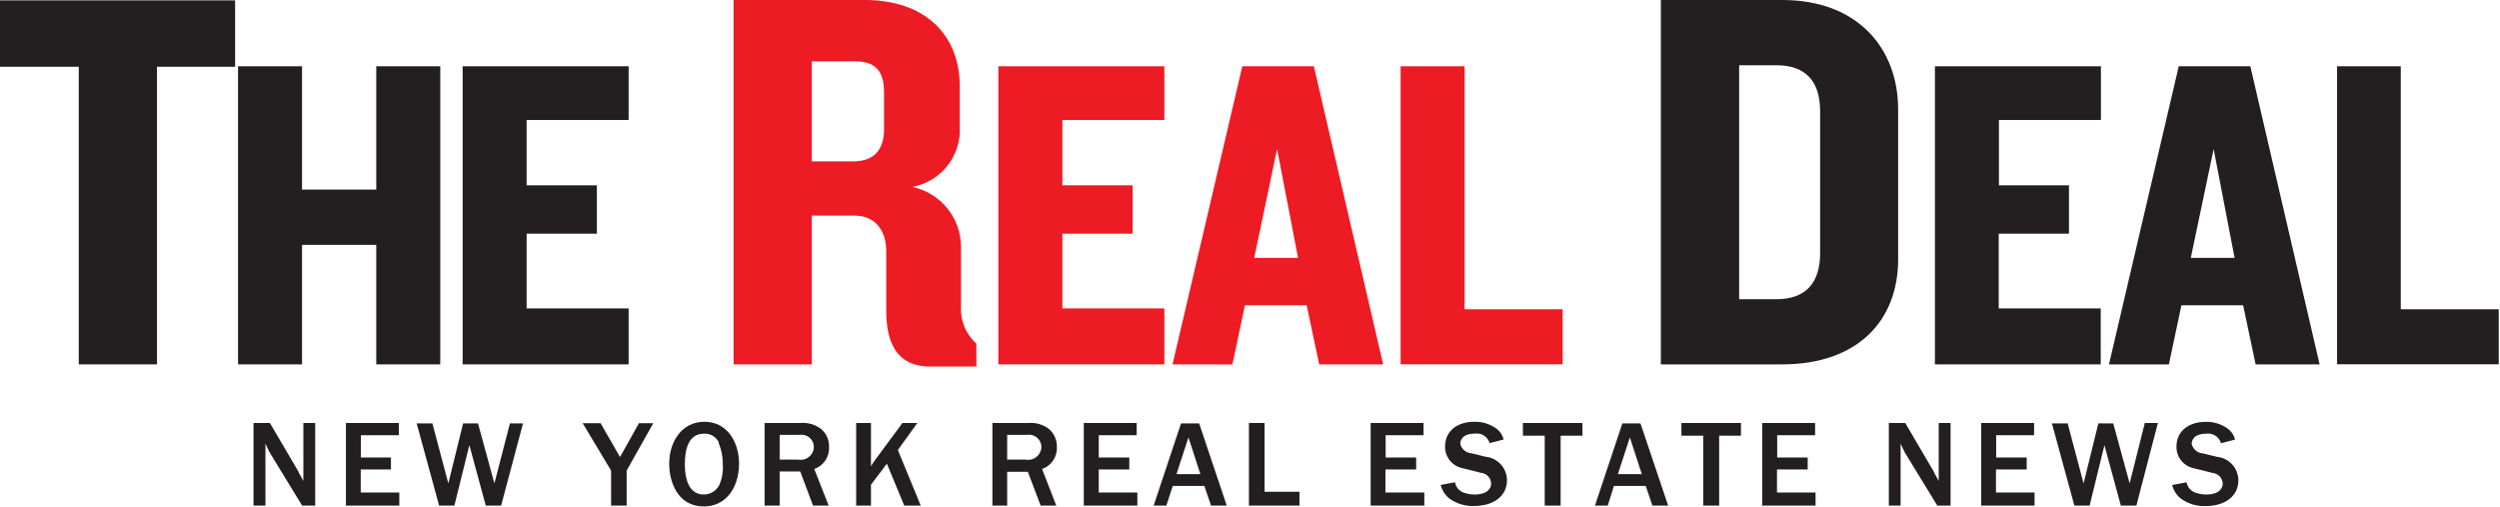
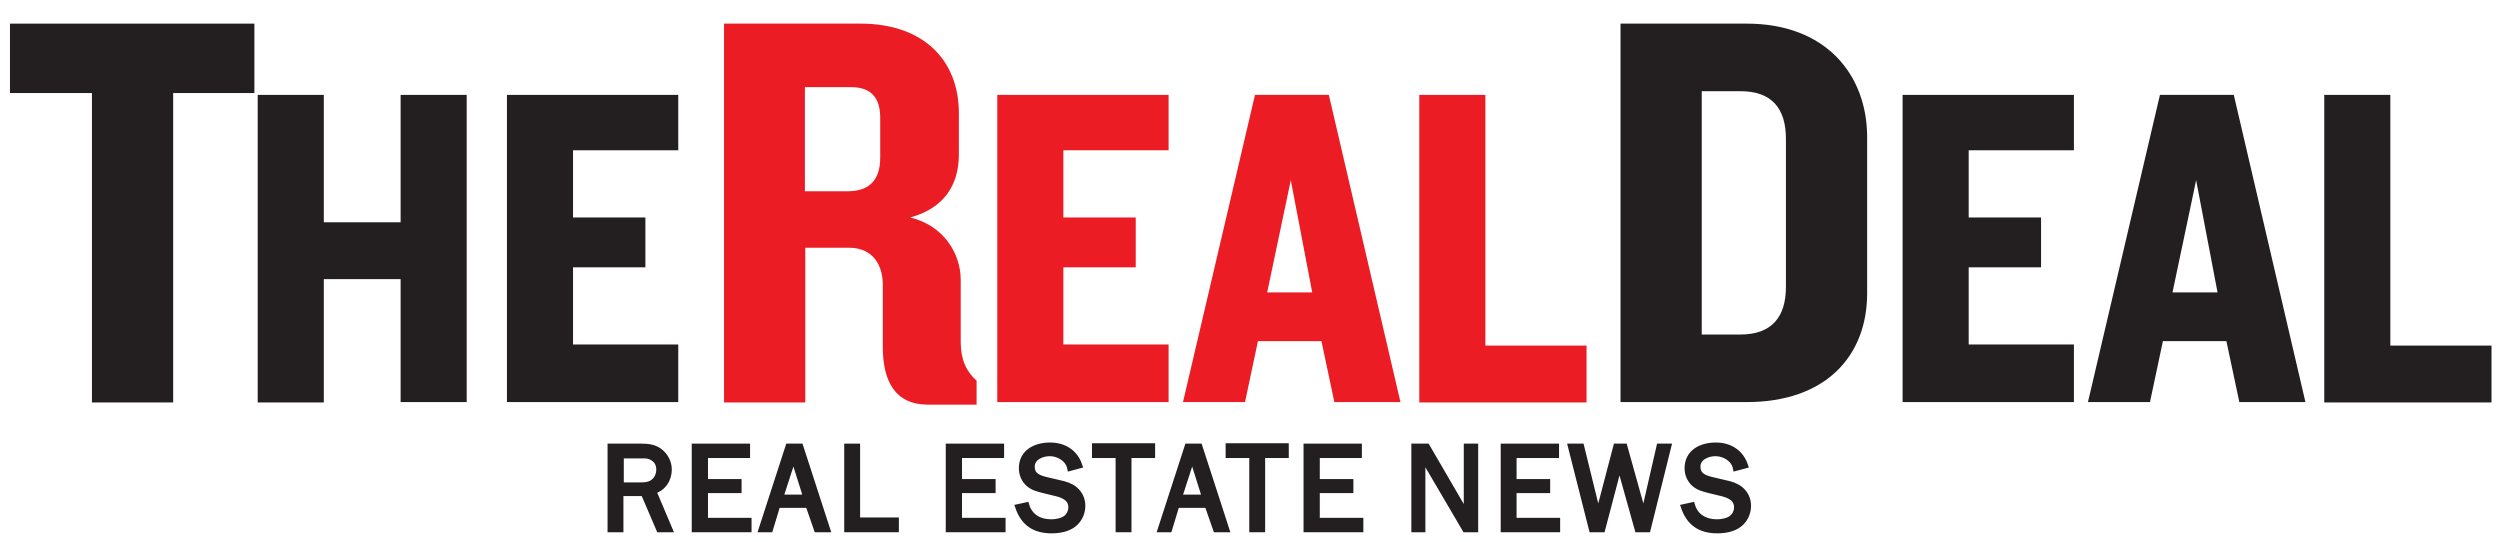
- <svg xmlns="http://www.w3.org/2000/svg" id="Layer_1" data-name="Layer 1" viewBox="0 0 263.6 53.4">
-   <defs>
-     <style>.cls-1{fill:#231f20;}.cls-2{fill:#ed1c24;}</style>
-   </defs>
-   <path class="cls-1" d="M26.32,28.73V60.11H18.07V28.73H9.76v-7h24.8v7H26.32Z" transform="translate(-9.76 -21.69)" />
-   <path class="cls-1" d="M49.45,60.11V47.51H41.62v12.6H34.87V28.68h6.75v13h7.83v-13H56.2V60.11H49.45Z" transform="translate(-9.76 -21.69)" />
-   <path class="cls-1" d="M58.56,60.11V28.68H76.07v5.66H65.31v6.89h7.41v5.1H65.31v7.88H76.07v5.9H58.56Z" transform="translate(-9.76 -21.69)" />
-   <path class="cls-2" d="M107.85,60.34c-3.34,0-4.61-2.31-4.61-5.88V48.17c0-2-1-3.75-3.4-3.75H95.39V60.11H87.14V21.69H101c6.23,0,10,3.58,10,9.11V35a6.12,6.12,0,0,1-5,6.4,6.47,6.47,0,0,1,5.13,6.34V54a4.87,4.87,0,0,0,1.62,3.92v2.42h-4.9ZM103,31.27c0-1.9-.81-3.11-2.94-3.11H95.39V38.71h4.33c2.13,0,3.29-1.1,3.29-3.4v-4Z" transform="translate(-9.76 -21.69)" />
-   <path class="cls-2" d="M115.07,60.11V28.68h17.51v5.66H121.82v6.89h7.41v5.1h-7.41v7.88h10.76v5.9H115.07Z" transform="translate(-9.76 -21.69)" />
-   <path class="cls-2" d="M148.91,60.11l-1.32-6.23h-6.51l-1.32,6.23h-6.32l7.36-31.43h7.55l7.31,31.43h-6.75Zm-4.44-22.7-2.41,11.47h4.62Z" transform="translate(-9.76 -21.69)" />
-   <path class="cls-2" d="M157.5,60.11V28.68h6.75V54.3h10.34v5.8H157.5Z" transform="translate(-9.76 -21.69)" />
-   <path class="cls-1" d="M197.75,60.11h-12.8V21.69h12.8c8,0,12.23,5.13,12.23,11.54V49C210,55.49,205.71,60.11,197.75,60.11Zm4-26.7c0-3.06-1.44-4.84-4.62-4.84h-3.92V53.24h3.92c3.17,0,4.62-1.79,4.62-4.85v-15Z" transform="translate(-9.76 -21.69)" />
-   <path class="cls-1" d="M213.86,60.11V28.68h17.51v5.66H220.61v6.89H228v5.1h-7.41v7.88h10.76v5.9H213.86Z" transform="translate(-9.76 -21.69)" />
-   <path class="cls-1" d="M247.69,60.11l-1.32-6.23h-6.51l-1.32,6.23h-6.32l7.36-31.43h7.55l7.31,31.43h-6.75Zm-4.43-22.7-2.41,11.47h4.62Z" transform="translate(-9.76 -21.69)" />
-   <path class="cls-1" d="M256.28,60.11V28.68H263V54.3h10.33v5.8H256.28Z" transform="translate(-9.76 -21.69)" />
-   <path class="cls-1" d="M43.06,75H41.63l-3.39-5.54c-0.09-.14-0.4-0.81-0.48-1V75H36.5V66.29h1.73l3,5.11c0,0.07.23,0.44,0.53,1V66.29h1.25V75Z" transform="translate(-9.76 -21.69)" />
-   <path class="cls-1" d="M46.25,75V66.29h5.58v1.29h-4v2.35H51v1.26H47.81v2.43h4.07V75H46.25Z" transform="translate(-9.76 -21.69)" />
-   <path class="cls-1" d="M62.62,75H61l-1.73-6.37L57.69,75H56.08l-2.37-8.67h1.66l1.68,6.33,1.56-6.33h1.57l1.73,6.33,1.64-6.33h1.38Z" transform="translate(-9.76 -21.69)" />
-   <path class="cls-1" d="M74.22,75V71.31l-3-5h1.89l2.05,3.57,2-3.57h1.51l-2.81,5V75H74.22Z" transform="translate(-9.76 -21.69)" />
-   <path class="cls-1" d="M84,75.09c-2.73,0-3.65-2.54-3.65-4.5,0-2.34,1.33-4.43,3.72-4.43s3.65,2.13,3.65,4.46C87.67,73.27,86.23,75.09,84,75.09Zm1.6-6.72A1.62,1.62,0,0,0,84,67.42c-1.64,0-2,1.68-2,3.22,0,1,.17,3.19,2,3.19a1.82,1.82,0,0,0,1.63-1A4.66,4.66,0,0,0,86,70.6,5.5,5.5,0,0,0,85.55,68.37Z" transform="translate(-9.76 -21.69)" />
-   <path class="cls-1" d="M95.52,75L94.17,71.4H92V75H90.41V66.29h3.76a3.14,3.14,0,0,1,2.26.68,2.4,2.4,0,0,1,.78,1.87,2.31,2.31,0,0,1-1.56,2.3L97.17,75H95.52ZM92,70.15h1.95a1.4,1.4,0,0,0,1.66-1.34,1.31,1.31,0,0,0-1.53-1.27H92v2.61Z" transform="translate(-9.76 -21.69)" />
-   <path class="cls-1" d="M105.14,75l-1.83-4.42-1.68,2.22V75h-1.56V66.29h1.56v4.56c0.23-.36.32-0.51,0.43-0.65l2.89-3.91h1.57l-2.05,2.85L106.88,75h-1.74Z" transform="translate(-9.76 -21.69)" />
-   <path class="cls-1" d="M119.53,75l-1.35-3.56H116V75h-1.56V66.29h3.76a3.14,3.14,0,0,1,2.26.68,2.4,2.4,0,0,1,.78,1.87,2.31,2.31,0,0,1-1.56,2.3L121.18,75h-1.65ZM116,70.15h1.95a1.4,1.4,0,0,0,1.66-1.34,1.31,1.31,0,0,0-1.53-1.27H116v2.61Z" transform="translate(-9.76 -21.69)" />
-   <path class="cls-1" d="M124.08,75V66.29h5.58v1.29h-4v2.35h3.22v1.26h-3.22v2.43h4.07V75h-5.63Z" transform="translate(-9.76 -21.69)" />
-   <path class="cls-1" d="M139.16,75H137.5l-0.7-2.07h-3.33L132.79,75h-1.34l2.89-8.67h1.91Zm-2.78-3.32-1.26-3.87-1.26,3.87h2.52Z" transform="translate(-9.76 -21.69)" />
-   <path class="cls-1" d="M141.5,75V66.29h1.65v7.25h3.68V75H141.5Z" transform="translate(-9.76 -21.69)" />
-   <path class="cls-1" d="M154.34,75V66.29h5.58v1.29h-4v2.35h3.22v1.26H155.9v2.43H160V75h-5.63Z" transform="translate(-9.76 -21.69)" />
-   <path class="cls-1" d="M163.24,72.54a1.4,1.4,0,0,0,1,1.12,3.33,3.33,0,0,0,1.08.17c1.44,0,1.73-.75,1.73-1.14A1.17,1.17,0,0,0,166,71.55l-1.94-.49a2.28,2.28,0,0,1-1.87-2.31c0-1.64,1.33-2.59,3.07-2.59a3.79,3.79,0,0,1,2.38.75,2,2,0,0,1,.73,1.12l-1.48.38a1.43,1.43,0,0,0-1.6-1c-1.2,0-1.5.64-1.5,1.08a1.32,1.32,0,0,0,1.21,1l1.47,0.36a2.5,2.5,0,0,1,2.25,2.47c0,1.72-1.47,2.72-3.45,2.72a4.15,4.15,0,0,1-2.67-.82,2.6,2.6,0,0,1-.87-1.4Z" transform="translate(-9.76 -21.69)" />
-   <path class="cls-1" d="M172.7,75V67.63h-2.3V66.29h6.28v1.34h-2.3V75H172.7Z" transform="translate(-9.76 -21.69)" />
-   <path class="cls-1" d="M185.72,75h-1.66l-0.7-2.07H180L179.35,75H178l2.89-8.67h1.91Zm-2.78-3.32-1.26-3.87-1.26,3.87h2.52Z" transform="translate(-9.76 -21.69)" />
-   <path class="cls-1" d="M189.42,75V67.63h-2.3V66.29h6.28v1.34h-2.3V75h-1.68Z" transform="translate(-9.76 -21.69)" />
-   <path class="cls-1" d="M195.64,75V66.29h5.58v1.29h-4v2.35h3.22v1.26H197.2v2.43h4.07V75h-5.63Z" transform="translate(-9.76 -21.69)" />
-   <path class="cls-1" d="M215.54,75h-1.43l-3.39-5.54c-0.09-.14-0.4-0.81-0.48-1V75H209V66.29h1.73l3,5.11c0,0.07.23,0.44,0.53,1V66.29h1.25V75Z" transform="translate(-9.76 -21.69)" />
-   <path class="cls-1" d="M218.74,75V66.29h5.58v1.29h-4v2.35h3.22v1.26H220.3v2.43h4.07V75h-5.63Z" transform="translate(-9.76 -21.69)" />
-   <path class="cls-1" d="M235.11,75h-1.64l-1.73-6.37L230.18,75h-1.61l-2.37-8.67h1.66l1.68,6.33,1.56-6.33h1.57l1.73,6.33L236,66.29h1.38Z" transform="translate(-9.76 -21.69)" />
-   <path class="cls-1" d="M240.41,72.54a1.4,1.4,0,0,0,1,1.12,3.33,3.33,0,0,0,1.08.17c1.44,0,1.73-.75,1.73-1.14a1.17,1.17,0,0,0-1.07-1.13l-1.94-.49a2.28,2.28,0,0,1-1.87-2.31c0-1.64,1.33-2.59,3.07-2.59a3.79,3.79,0,0,1,2.38.75,2,2,0,0,1,.73,1.12l-1.48.38a1.44,1.44,0,0,0-1.6-1c-1.2,0-1.5.64-1.5,1.08a1.32,1.32,0,0,0,1.21,1l1.47,0.36a2.5,2.5,0,0,1,2.25,2.47c0,1.72-1.47,2.72-3.45,2.72a4.15,4.15,0,0,1-2.66-.82,2.6,2.6,0,0,1-.87-1.4Z" transform="translate(-9.76 -21.69)" />
+ <svg xmlns="http://www.w3.org/2000/svg" version="1.1" id="Layer_1" x="0px" y="0px" viewBox="0 0 677.1 146.7" style="enable-background:new 0 0 677.1 146.7;" xml:space="preserve">
+   <style type="text/css">
+ 	.st0{fill:#231F20;}
+ 	.st1{fill:#EC1C24;}
+ 	.st2{fill:#231F20;stroke:#231F20;stroke-width:1.5;stroke-miterlimit:10;}
+ </style>
+   <g>
+     <path class="st0" d="M46.9,25.2v83.8h-22V25.2H2.7V6.4h66.2v18.8H46.9z" />
+   </g>
+   <g>
+     <path class="st0" d="M108.5,108.9V75.6H87.7v33.4H69.8V25.7h17.9v34.5h20.8V25.7h17.9v83.2H108.5z" />
+     <path class="st0" d="M137.3,108.9V25.7h46.4v15h-28.5v18.2h19.6v13.5h-19.6v20.9h28.5v15.6H137.3z" />
+   </g>
+   <g>
+     <path class="st1" d="M251.4,109.6c-8.9,0-12.3-6.2-12.3-15.7V77.1c0-5.4-2.8-10-9.1-10h-11.9v41.9h-22V6.4h37   c16.6,0,26.6,9.5,26.6,24.3v11.1c0,8.3-4,14.6-13.2,17.1c9.2,2.2,13.7,9.9,13.7,16.9v16.8c0,4.8,1.5,8,4.3,10.5v6.5H251.4z    M238.4,31.9c0-5.1-2.2-8.3-7.9-8.3h-12.5v28.2h11.6c5.7,0,8.8-2.9,8.8-9.1V31.9z" />
+   </g>
+   <g>
+     <path class="st1" d="M270.1,108.9V25.7h46.4v15H288v18.2h19.6v13.5H288v20.9h28.5v15.6H270.1z" />
+     <path class="st1" d="M361.4,108.9l-3.5-16.5h-17.2l-3.5,16.5h-16.8l19.5-83.2h20l19.4,83.2H361.4z M349.6,48.8l-6.4,30.4h12.2   L349.6,48.8z" />
+   </g>
+   <g>
+     <path class="st1" d="M384.4,108.9V25.7h17.9v67.9h27.4v15.4H384.4z" />
+   </g>
+   <g>
+     <path class="st0" d="M473.1,108.9h-34.2V6.4h34.2c21.3,0,32.6,13.7,32.6,30.8v42.2C505.7,96.6,494.3,108.9,473.1,108.9z    M483.7,37.6c0-8.2-3.8-12.9-12.3-12.9h-10.5v65.9h10.5c8.5,0,12.3-4.8,12.3-12.9V37.6z" />
+   </g>
+   <g>
+     <path class="st0" d="M515.3,108.9V25.7h46.4v15h-28.5v18.2h19.6v13.5h-19.6v20.9h28.5v15.6H515.3z" />
+     <path class="st0" d="M606.5,108.9L603,92.4h-17.2l-3.5,16.5h-16.8L585,25.7h20l19.4,83.2H606.5z M594.8,48.8l-6.4,30.4h12.2   L594.8,48.8z" />
+   </g>
+   <g>
+     <path class="st0" d="M629.5,108.9V25.7h17.9v67.9h27.4v15.4H629.5z" />
+   </g>
+   <g>
+     <path class="st2" d="M178.5,143.4l-4.2-9.8h-6.2v9.8h-2.8v-22.5h8.4c1.8,0,3.6,0.2,5.1,1.4c1.5,1.2,2.4,3,2.4,4.9   c0,2.7-1.6,5.1-4.2,5.8l4.4,10.4H178.5z M173.4,131.4c1.5,0,2.8-0.1,3.9-1.2c0.8-0.8,1.2-1.9,1.2-3c0-1.3-0.5-2.4-1.6-3.1   c-1-0.7-1.9-0.7-3.1-0.7h-5.6v8H173.4z" />
+     <path class="st2" d="M202.7,143.4h-14.6v-22.5h14.3v2.4h-11.4v7.2h9.1v2.3h-9.1v8.2h11.8V143.4z" />
+     <path class="st2" d="M224.1,143.4h-2.9l-2.3-6.6h-8.3l-2,6.6h-2.4l7.3-22.5h3.3L224.1,143.4z M214.9,123.9l-3.5,10.8h6.9   L214.9,123.9z" />
+     <path class="st2" d="M242.7,143.4h-13.3v-22.5h2.8v20h10.5V143.4z" />
+   </g>
+   <g>
+     <path class="st2" d="M271.5,143.4h-14.6v-22.5h14.3v2.4h-11.4v7.2h9.1v2.3h-9.1v8.2h11.8V143.4z" />
+     <path class="st2" d="M278,136.8c0.9,3.1,3.5,4.6,6.7,4.6c1.3,0,3-0.3,4-1.1c0.9-0.7,1.4-1.8,1.4-2.9c0-2.3-1.9-3.2-3.8-3.7   l-3.7-0.9c-1.5-0.4-2.9-0.7-4.1-1.8c-1.2-1.1-1.8-2.6-1.8-4.2c0-4.3,3.7-6.2,7.7-6.2c3.8,0,6.8,1.9,8,5.5l-2.6,0.7   c-0.5-2.5-3.1-4-5.5-4c-2.1,0-4.8,1.1-4.8,3.6c0,2.5,2,3.1,4.1,3.6l3.4,0.8c1.5,0.3,3,0.8,4.1,1.7c1.4,1.2,2.1,2.7,2.1,4.5   c0,2-0.9,3.9-2.5,5.1c-1.6,1.2-3.8,1.6-5.9,1.6c-4.6,0-7.6-2-9.1-6.4L278,136.8z" />
+     <path class="st2" d="M305.7,143.4h-2.8v-20.1h-6.4v-2.5h15.6v2.5h-6.4V143.4z" />
+     <path class="st2" d="M332.2,143.4h-2.9l-2.3-6.6h-8.3l-2,6.6h-2.4l7.3-22.5h3.3L332.2,143.4z M322.9,123.9l-3.5,10.8h6.9   L322.9,123.9z" />
+   </g>
+   <g>
+     <path class="st2" d="M341.9,143.4h-2.8v-20.1h-6.4v-2.5h15.6v2.5h-6.4V143.4z" />
+     <path class="st2" d="M368.4,143.4h-14.6v-22.5h14.3v2.4h-11.4v7.2h9.1v2.3h-9.1v8.2h11.8V143.4z" />
+   </g>
+   <g>
+     <path class="st2" d="M399.6,143.4h-2.8l-11.5-19.6v19.6H383v-22.5h3.5l10.7,18.4v-18.4h2.4V143.4z" />
+     <path class="st2" d="M421.8,143.4h-14.6v-22.5h14.3v2.4H410v7.2h9.1v2.3H410v8.2h11.8V143.4z" />
+     <path class="st2" d="M446.3,143.4h-2.8l-4.9-17.5l-4.6,17.5h-2.9l-5.7-22.5h2.9l4.5,18.3h0.1l4.8-18.3h2.3l5.1,18.3h0.1l4.2-18.3   h2.5L446.3,143.4z" />
+     <path class="st2" d="M458.3,136.8c0.9,3.1,3.5,4.6,6.7,4.6c1.3,0,3-0.3,4-1.1c0.9-0.7,1.4-1.8,1.4-2.9c0-2.3-1.9-3.2-3.8-3.7   l-3.7-0.9c-1.5-0.4-2.9-0.7-4.1-1.8c-1.2-1.1-1.8-2.6-1.8-4.2c0-4.3,3.7-6.2,7.7-6.2c3.8,0,6.8,1.9,8,5.5l-2.6,0.7   c-0.5-2.5-3.1-4-5.5-4c-2.1,0-4.8,1.1-4.8,3.6c0,2.5,2,3.1,4.1,3.6l3.4,0.8c1.5,0.3,3,0.8,4.1,1.7c1.4,1.2,2.1,2.7,2.1,4.5   c0,2-0.9,3.9-2.5,5.1c-1.6,1.2-3.8,1.6-5.9,1.6c-4.6,0-7.6-2-9.1-6.4L458.3,136.8z" />
+   </g>
</svg>
